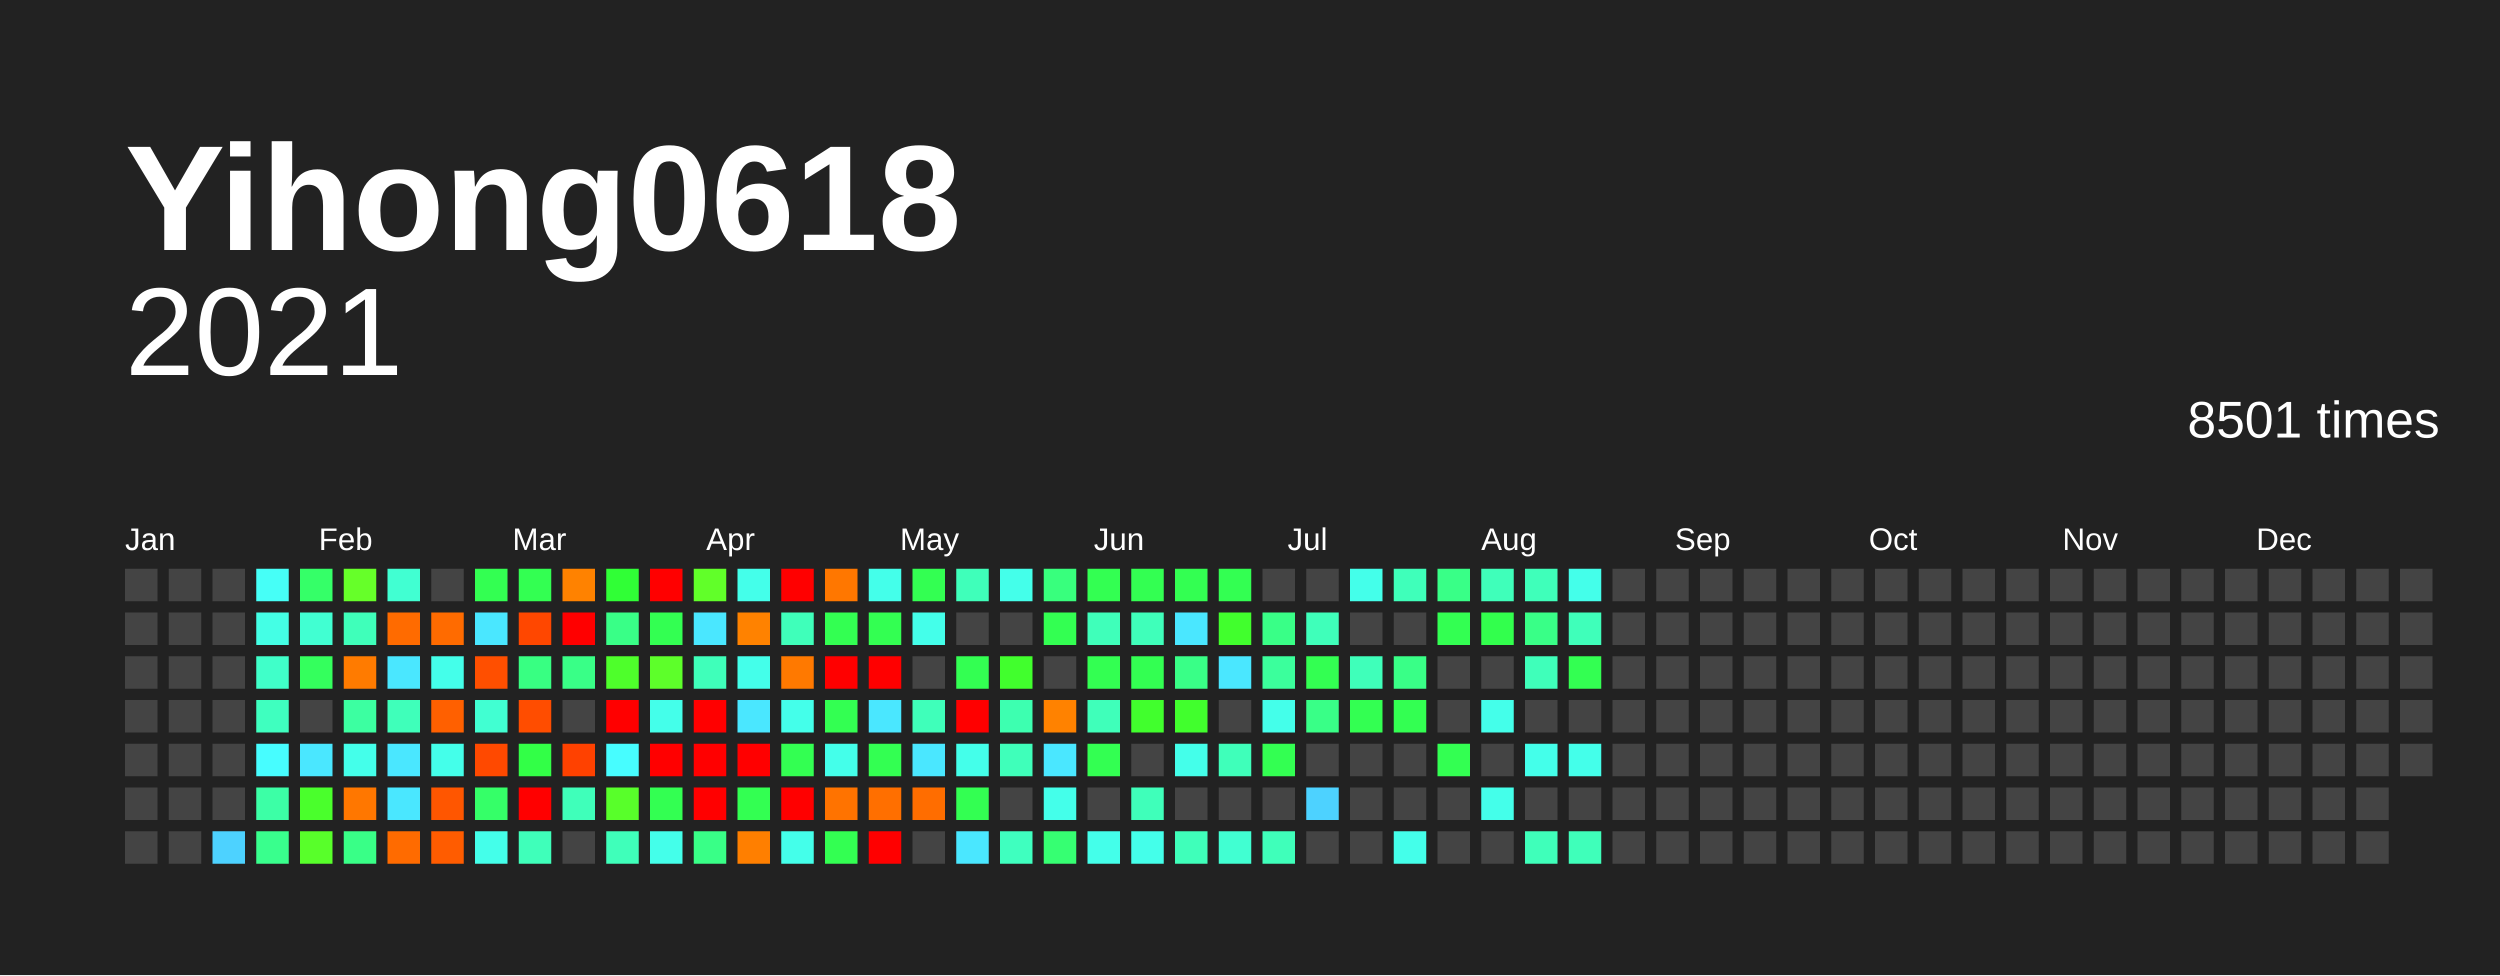
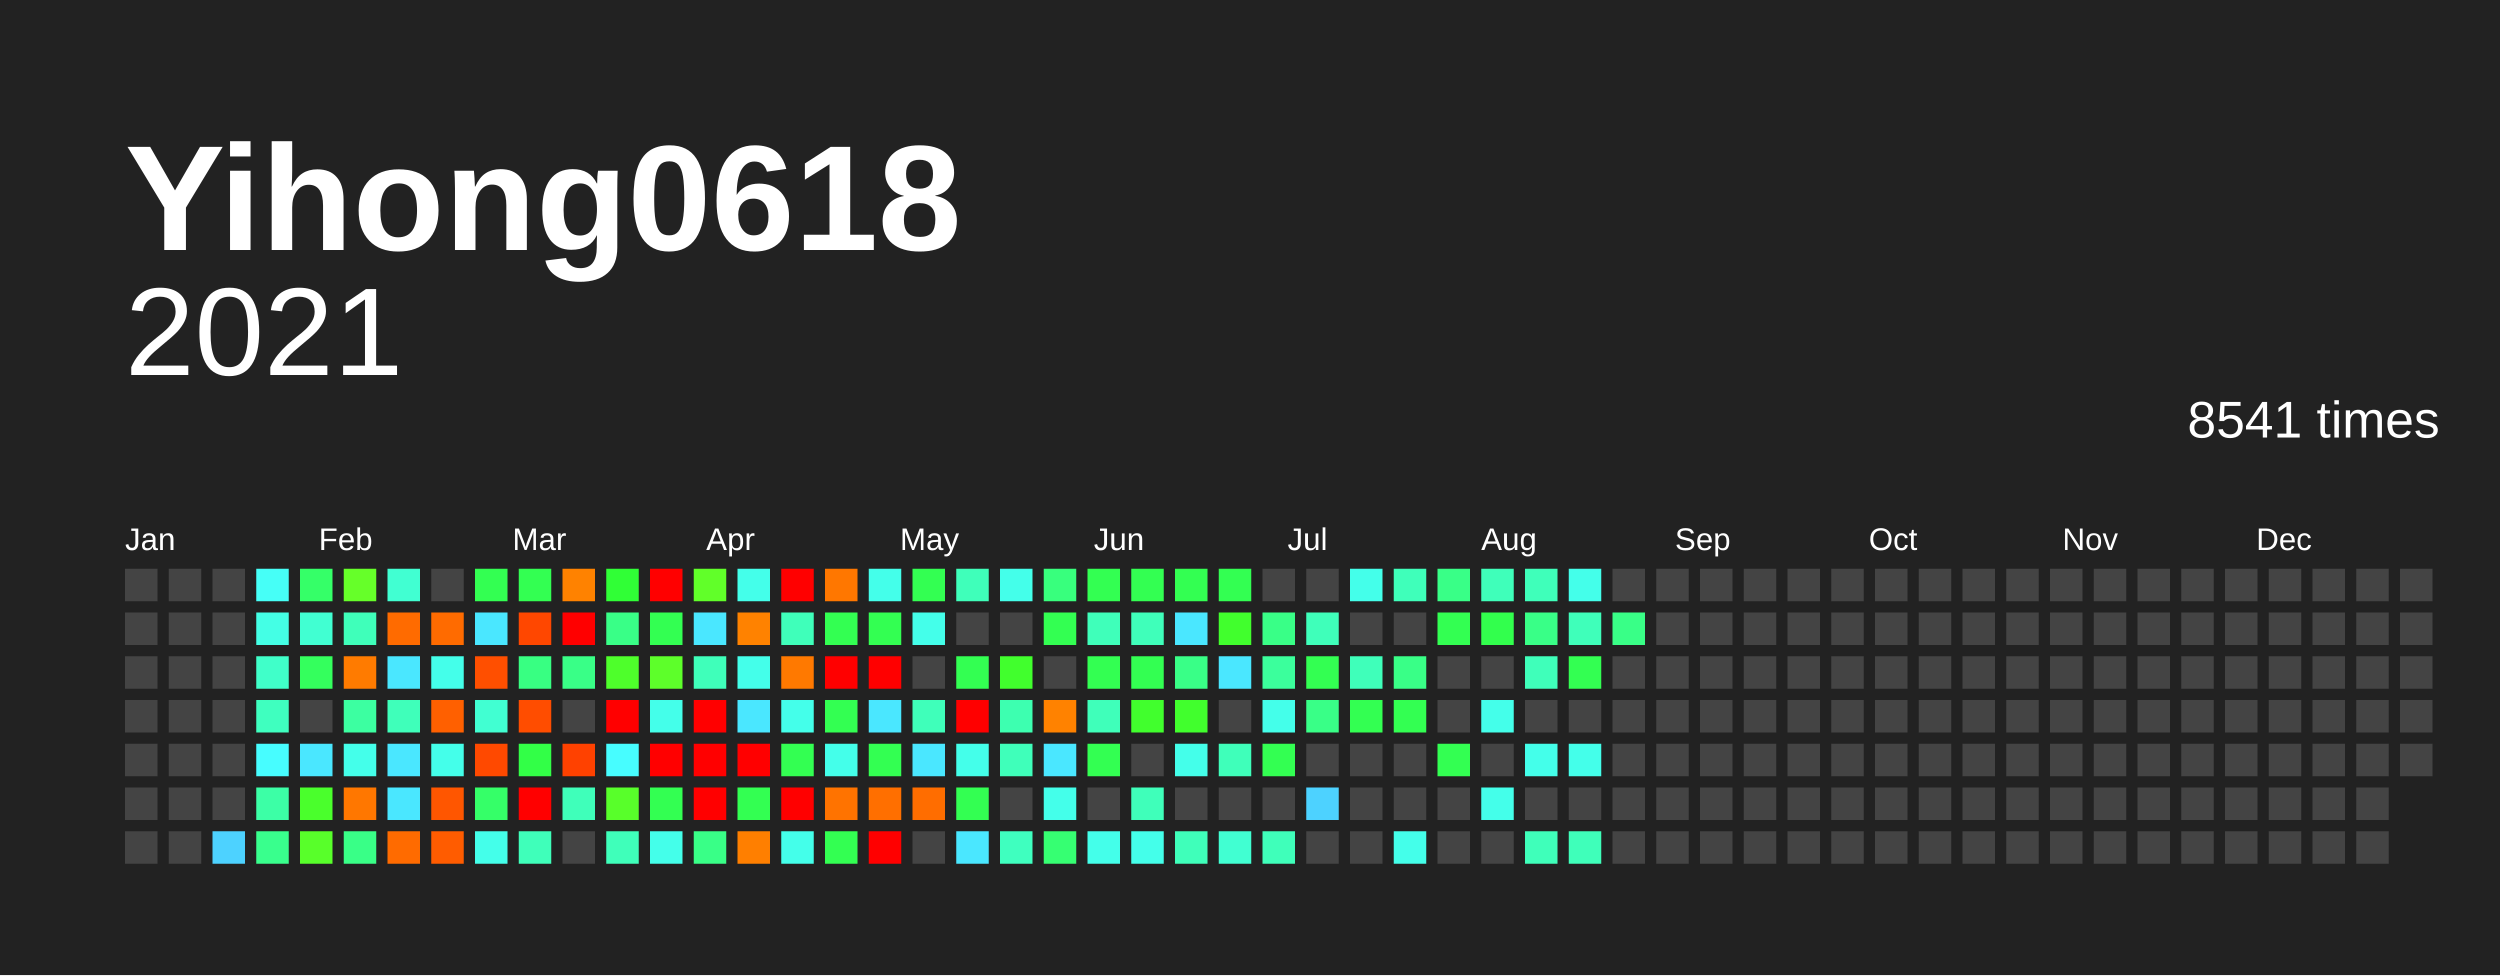
<svg xmlns="http://www.w3.org/2000/svg" baseProfile="full" height="78mm" version="1.1" viewBox="0,0,200,78" width="200mm">
  <defs />
  <rect fill="#222222" height="78" width="200" x="0" y="0" />
  <text fill="#FFFFFF" style="font-size:12px; font-family:Arial; font-weight:bold;" x="10" y="20">Yihong0618</text>
  <text alignment-baseline="hanging" fill="#FFFFFF" style="font-size:10.0px; font-family:Arial;" x="10" y="30">2021</text>
-   <text alignment-baseline="hanging" fill="#FFFFFF" style="font-size:4.125px; font-family:Arial;" x="175" y="35">8501 times</text>
+   <text alignment-baseline="hanging" fill="#FFFFFF" style="font-size:4.125px; font-family:Arial;" x="175" y="35">8541 times</text>
  <text fill="#FFFFFF" style="font-size:2.5px; font-family:Arial" x="10.0" y="44">Jan</text>
  <text fill="#FFFFFF" style="font-size:2.5px; font-family:Arial" x="25.5" y="44">Feb</text>
  <text fill="#FFFFFF" style="font-size:2.5px; font-family:Arial" x="41.0" y="44">Mar</text>
  <text fill="#FFFFFF" style="font-size:2.5px; font-family:Arial" x="56.5" y="44">Apr</text>
  <text fill="#FFFFFF" style="font-size:2.5px; font-family:Arial" x="72.0" y="44">May</text>
  <text fill="#FFFFFF" style="font-size:2.5px; font-family:Arial" x="87.5" y="44">Jun</text>
  <text fill="#FFFFFF" style="font-size:2.5px; font-family:Arial" x="103.0" y="44">Jul</text>
  <text fill="#FFFFFF" style="font-size:2.5px; font-family:Arial" x="118.5" y="44">Aug</text>
  <text fill="#FFFFFF" style="font-size:2.5px; font-family:Arial" x="134.0" y="44">Sep</text>
  <text fill="#FFFFFF" style="font-size:2.5px; font-family:Arial" x="149.5" y="44">Oct</text>
  <text fill="#FFFFFF" style="font-size:2.5px; font-family:Arial" x="165.0" y="44">Nov</text>
  <text fill="#FFFFFF" style="font-size:2.5px; font-family:Arial" x="180.5" y="44">Dec</text>
  <rect fill="#444444" height="2.6" width="2.6" x="10.0" y="45.5" />
  <rect fill="#444444" height="2.6" width="2.6" x="10.0" y="49.0" />
  <rect fill="#444444" height="2.6" width="2.6" x="10.0" y="52.5" />
  <rect fill="#444444" height="2.6" width="2.6" x="10.0" y="56.0" />
  <rect fill="#444444" height="2.6" width="2.6" x="10.0" y="59.5" />
  <rect fill="#444444" height="2.6" width="2.6" x="10.0" y="63.0" />
  <rect fill="#444444" height="2.6" width="2.6" x="10.0" y="66.5" />
  <rect fill="#444444" height="2.6" width="2.6" x="13.5" y="45.5" />
  <rect fill="#444444" height="2.6" width="2.6" x="13.5" y="49.0" />
  <rect fill="#444444" height="2.6" width="2.6" x="13.5" y="52.5" />
  <rect fill="#444444" height="2.6" width="2.6" x="13.5" y="56.0" />
  <rect fill="#444444" height="2.6" width="2.6" x="13.5" y="59.5" />
  <rect fill="#444444" height="2.6" width="2.6" x="13.5" y="63.0" />
  <rect fill="#444444" height="2.6" width="2.6" x="13.5" y="66.5" />
  <rect fill="#444444" height="2.6" width="2.6" x="17.0" y="45.5" />
  <rect fill="#444444" height="2.6" width="2.6" x="17.0" y="49.0" />
  <rect fill="#444444" height="2.6" width="2.6" x="17.0" y="52.5" />
  <rect fill="#444444" height="2.6" width="2.6" x="17.0" y="56.0" />
  <rect fill="#444444" height="2.6" width="2.6" x="17.0" y="59.5" />
  <rect fill="#444444" height="2.6" width="2.6" x="17.0" y="63.0" />
  <rect fill="#4dd2ff" height="2.6" width="2.6" x="17.0" y="66.5" />
  <rect fill="#46fff7" height="2.6" width="2.6" x="20.5" y="45.5" />
  <rect fill="#44ffe5" height="2.6" width="2.6" x="20.5" y="49.0" />
  <rect fill="#40ffc9" height="2.6" width="2.6" x="20.5" y="52.5" />
  <rect fill="#3fffbf" height="2.6" width="2.6" x="20.5" y="56.0" />
  <rect fill="#47fdff" height="2.6" width="2.6" x="20.5" y="59.5" />
  <rect fill="#3cffa6" height="2.6" width="2.6" x="20.5" y="63.0" />
  <rect fill="#39ff8d" height="2.6" width="2.6" x="20.5" y="66.5" />
  <rect fill="#35ff68" height="2.6" width="2.6" x="24.0" y="45.5" />
  <rect fill="#41ffd2" height="2.6" width="2.6" x="24.0" y="49.0" />
  <rect fill="#34ff5d" height="2.6" width="2.6" x="24.0" y="52.5" />
  <rect fill="#444444" height="2.6" width="2.6" x="24.0" y="56.0" />
  <rect fill="#4ae7ff" height="2.6" width="2.6" x="24.0" y="59.5" />
  <rect fill="#4aff2c" height="2.6" width="2.6" x="24.0" y="63.0" />
  <rect fill="#58ff2a" height="2.6" width="2.6" x="24.0" y="66.5" />
  <rect fill="#66ff29" height="2.6" width="2.6" x="27.5" y="45.5" />
  <rect fill="#3fffba" height="2.6" width="2.6" x="27.5" y="49.0" />
  <rect fill="#ff7b00" height="2.6" width="2.6" x="27.5" y="52.5" />
  <rect fill="#3cffa1" height="2.6" width="2.6" x="27.5" y="56.0" />
  <rect fill="#44ffea" height="2.6" width="2.6" x="27.5" y="59.5" />
  <rect fill="#ff7700" height="2.6" width="2.6" x="27.5" y="63.0" />
  <rect fill="#39ff87" height="2.6" width="2.6" x="27.5" y="66.5" />
  <rect fill="#41ffd2" height="2.6" width="2.6" x="31.0" y="45.5" />
  <rect fill="#ff6b00" height="2.6" width="2.6" x="31.0" y="49.0" />
  <rect fill="#4ae7ff" height="2.6" width="2.6" x="31.0" y="52.5" />
  <rect fill="#3fffba" height="2.6" width="2.6" x="31.0" y="56.0" />
  <rect fill="#4ae7ff" height="2.6" width="2.6" x="31.0" y="59.5" />
  <rect fill="#4ae7ff" height="2.6" width="2.6" x="31.0" y="63.0" />
  <rect fill="#ff6b00" height="2.6" width="2.6" x="31.0" y="66.5" />
  <rect fill="#444444" height="2.6" width="2.6" x="34.5" y="45.5" />
  <rect fill="#ff6b00" height="2.6" width="2.6" x="34.5" y="49.0" />
  <rect fill="#44ffea" height="2.6" width="2.6" x="34.5" y="52.5" />
  <rect fill="#ff6000" height="2.6" width="2.6" x="34.5" y="56.0" />
  <rect fill="#44ffea" height="2.6" width="2.6" x="34.5" y="59.5" />
  <rect fill="#ff5600" height="2.6" width="2.6" x="34.5" y="63.0" />
  <rect fill="#ff5c00" height="2.6" width="2.6" x="34.5" y="66.5" />
  <rect fill="#33ff52" height="2.6" width="2.6" x="38.0" y="45.5" />
  <rect fill="#4ae7ff" height="2.6" width="2.6" x="38.0" y="49.0" />
  <rect fill="#ff4f00" height="2.6" width="2.6" x="38.0" y="52.5" />
  <rect fill="#41ffd2" height="2.6" width="2.6" x="38.0" y="56.0" />
  <rect fill="#ff4900" height="2.6" width="2.6" x="38.0" y="59.5" />
  <rect fill="#35ff68" height="2.6" width="2.6" x="38.0" y="63.0" />
  <rect fill="#44ffea" height="2.6" width="2.6" x="38.0" y="66.5" />
  <rect fill="#33ff52" height="2.6" width="2.6" x="41.5" y="45.5" />
  <rect fill="#ff4700" height="2.6" width="2.6" x="41.5" y="49.0" />
  <rect fill="#38ff82" height="2.6" width="2.6" x="41.5" y="52.5" />
  <rect fill="#ff4d00" height="2.6" width="2.6" x="41.5" y="56.0" />
  <rect fill="#32ff47" height="2.6" width="2.6" x="41.5" y="59.5" />
  <rect fill="red" height="2.6" width="2.6" x="41.5" y="63.0" />
  <rect fill="#3fffba" height="2.6" width="2.6" x="41.5" y="66.5" />
  <rect fill="#ff8200" height="2.6" width="2.6" x="45.0" y="45.5" />
  <rect fill="red" height="2.6" width="2.6" x="45.0" y="49.0" />
  <rect fill="#39ff87" height="2.6" width="2.6" x="45.0" y="52.5" />
  <rect fill="#444444" height="2.6" width="2.6" x="45.0" y="56.0" />
  <rect fill="#ff4100" height="2.6" width="2.6" x="45.0" y="59.5" />
  <rect fill="#3fffba" height="2.6" width="2.6" x="45.0" y="63.0" />
  <rect fill="#444444" height="2.6" width="2.6" x="45.0" y="66.5" />
  <rect fill="#30ff36" height="2.6" width="2.6" x="48.5" y="45.5" />
  <rect fill="#39ff87" height="2.6" width="2.6" x="48.5" y="49.0" />
  <rect fill="#4eff2b" height="2.6" width="2.6" x="48.5" y="52.5" />
  <rect fill="red" height="2.6" width="2.6" x="48.5" y="56.0" />
  <rect fill="#47fdff" height="2.6" width="2.6" x="48.5" y="59.5" />
  <rect fill="#58ff2a" height="2.6" width="2.6" x="48.5" y="63.0" />
  <rect fill="#3fffba" height="2.6" width="2.6" x="48.5" y="66.5" />
  <rect fill="red" height="2.6" width="2.6" x="52.0" y="45.5" />
  <rect fill="#33ff52" height="2.6" width="2.6" x="52.0" y="49.0" />
  <rect fill="#5dff2a" height="2.6" width="2.6" x="52.0" y="52.5" />
  <rect fill="#44ffea" height="2.6" width="2.6" x="52.0" y="56.0" />
  <rect fill="red" height="2.6" width="2.6" x="52.0" y="59.5" />
  <rect fill="#33ff52" height="2.6" width="2.6" x="52.0" y="63.0" />
  <rect fill="#44ffea" height="2.6" width="2.6" x="52.0" y="66.5" />
  <rect fill="#61ff29" height="2.6" width="2.6" x="55.5" y="45.5" />
  <rect fill="#4ae7ff" height="2.6" width="2.6" x="55.5" y="49.0" />
  <rect fill="#3fffba" height="2.6" width="2.6" x="55.5" y="52.5" />
  <rect fill="red" height="2.6" width="2.6" x="55.5" y="56.0" />
  <rect fill="red" height="2.6" width="2.6" x="55.5" y="59.5" />
  <rect fill="red" height="2.6" width="2.6" x="55.5" y="63.0" />
  <rect fill="#39ff87" height="2.6" width="2.6" x="55.5" y="66.5" />
  <rect fill="#44ffea" height="2.6" width="2.6" x="59.0" y="45.5" />
  <rect fill="#ff8200" height="2.6" width="2.6" x="59.0" y="49.0" />
  <rect fill="#44ffea" height="2.6" width="2.6" x="59.0" y="52.5" />
  <rect fill="#4ae7ff" height="2.6" width="2.6" x="59.0" y="56.0" />
  <rect fill="red" height="2.6" width="2.6" x="59.0" y="59.5" />
  <rect fill="#33ff52" height="2.6" width="2.6" x="59.0" y="63.0" />
  <rect fill="#ff7f00" height="2.6" width="2.6" x="59.0" y="66.5" />
  <rect fill="red" height="2.6" width="2.6" x="62.5" y="45.5" />
  <rect fill="#3fffba" height="2.6" width="2.6" x="62.5" y="49.0" />
  <rect fill="#ff7900" height="2.6" width="2.6" x="62.5" y="52.5" />
  <rect fill="#44ffea" height="2.6" width="2.6" x="62.5" y="56.0" />
  <rect fill="#33ff52" height="2.6" width="2.6" x="62.5" y="59.5" />
  <rect fill="red" height="2.6" width="2.6" x="62.5" y="63.0" />
  <rect fill="#44ffea" height="2.6" width="2.6" x="62.5" y="66.5" />
  <rect fill="#ff7700" height="2.6" width="2.6" x="66.0" y="45.5" />
  <rect fill="#33ff52" height="2.6" width="2.6" x="66.0" y="49.0" />
  <rect fill="red" height="2.6" width="2.6" x="66.0" y="52.5" />
  <rect fill="#33ff52" height="2.6" width="2.6" x="66.0" y="56.0" />
  <rect fill="#44ffea" height="2.6" width="2.6" x="66.0" y="59.5" />
  <rect fill="#ff7300" height="2.6" width="2.6" x="66.0" y="63.0" />
  <rect fill="#33ff52" height="2.6" width="2.6" x="66.0" y="66.5" />
  <rect fill="#44ffea" height="2.6" width="2.6" x="69.5" y="45.5" />
  <rect fill="#33ff52" height="2.6" width="2.6" x="69.5" y="49.0" />
  <rect fill="red" height="2.6" width="2.6" x="69.5" y="52.5" />
  <rect fill="#4ae7ff" height="2.6" width="2.6" x="69.5" y="56.0" />
  <rect fill="#33ff52" height="2.6" width="2.6" x="69.5" y="59.5" />
  <rect fill="#ff6f00" height="2.6" width="2.6" x="69.5" y="63.0" />
  <rect fill="red" height="2.6" width="2.6" x="69.5" y="66.5" />
  <rect fill="#33ff52" height="2.6" width="2.6" x="73.0" y="45.5" />
  <rect fill="#44ffea" height="2.6" width="2.6" x="73.0" y="49.0" />
  <rect fill="#444444" height="2.6" width="2.6" x="73.0" y="52.5" />
  <rect fill="#3fffba" height="2.6" width="2.6" x="73.0" y="56.0" />
  <rect fill="#4ae7ff" height="2.6" width="2.6" x="73.0" y="59.5" />
  <rect fill="#ff6d00" height="2.6" width="2.6" x="73.0" y="63.0" />
  <rect fill="#444444" height="2.6" width="2.6" x="73.0" y="66.5" />
  <rect fill="#3fffba" height="2.6" width="2.6" x="76.5" y="45.5" />
  <rect fill="#444444" height="2.6" width="2.6" x="76.5" y="49.0" />
  <rect fill="#33ff52" height="2.6" width="2.6" x="76.5" y="52.5" />
  <rect fill="red" height="2.6" width="2.6" x="76.5" y="56.0" />
  <rect fill="#44ffea" height="2.6" width="2.6" x="76.5" y="59.5" />
  <rect fill="#33ff52" height="2.6" width="2.6" x="76.5" y="63.0" />
  <rect fill="#4ae7ff" height="2.6" width="2.6" x="76.5" y="66.5" />
  <rect fill="#44ffea" height="2.6" width="2.6" x="80.0" y="45.5" />
  <rect fill="#444444" height="2.6" width="2.6" x="80.0" y="49.0" />
  <rect fill="#41ff2d" height="2.6" width="2.6" x="80.0" y="52.5" />
  <rect fill="#3dffb0" height="2.6" width="2.6" x="80.0" y="56.0" />
  <rect fill="#3fffba" height="2.6" width="2.6" x="80.0" y="59.5" />
  <rect fill="#444444" height="2.6" width="2.6" x="80.0" y="63.0" />
  <rect fill="#3fffbf" height="2.6" width="2.6" x="80.0" y="66.5" />
  <rect fill="#38ff7d" height="2.6" width="2.6" x="83.5" y="45.5" />
  <rect fill="#33ff52" height="2.6" width="2.6" x="83.5" y="49.0" />
  <rect fill="#444444" height="2.6" width="2.6" x="83.5" y="52.5" />
  <rect fill="#ff8200" height="2.6" width="2.6" x="83.5" y="56.0" />
  <rect fill="#4ae7ff" height="2.6" width="2.6" x="83.5" y="59.5" />
  <rect fill="#44ffea" height="2.6" width="2.6" x="83.5" y="63.0" />
  <rect fill="#36ff72" height="2.6" width="2.6" x="83.5" y="66.5" />
  <rect fill="#33ff52" height="2.6" width="2.6" x="87.0" y="45.5" />
  <rect fill="#3fffba" height="2.6" width="2.6" x="87.0" y="49.0" />
  <rect fill="#33ff52" height="2.6" width="2.6" x="87.0" y="52.5" />
  <rect fill="#3fffba" height="2.6" width="2.6" x="87.0" y="56.0" />
  <rect fill="#33ff52" height="2.6" width="2.6" x="87.0" y="59.5" />
  <rect fill="#444444" height="2.6" width="2.6" x="87.0" y="63.0" />
  <rect fill="#44ffea" height="2.6" width="2.6" x="87.0" y="66.5" />
  <rect fill="#33ff52" height="2.6" width="2.6" x="90.5" y="45.5" />
  <rect fill="#3fffba" height="2.6" width="2.6" x="90.5" y="49.0" />
  <rect fill="#33ff52" height="2.6" width="2.6" x="90.5" y="52.5" />
  <rect fill="#41ff2d" height="2.6" width="2.6" x="90.5" y="56.0" />
  <rect fill="#444444" height="2.6" width="2.6" x="90.5" y="59.5" />
  <rect fill="#3fffba" height="2.6" width="2.6" x="90.5" y="63.0" />
  <rect fill="#44ffea" height="2.6" width="2.6" x="90.5" y="66.5" />
  <rect fill="#33ff52" height="2.6" width="2.6" x="94.0" y="45.5" />
  <rect fill="#4ae7ff" height="2.6" width="2.6" x="94.0" y="49.0" />
  <rect fill="#39ff87" height="2.6" width="2.6" x="94.0" y="52.5" />
  <rect fill="#41ff2d" height="2.6" width="2.6" x="94.0" y="56.0" />
  <rect fill="#44ffea" height="2.6" width="2.6" x="94.0" y="59.5" />
  <rect fill="#444444" height="2.6" width="2.6" x="94.0" y="63.0" />
  <rect fill="#3fffba" height="2.6" width="2.6" x="94.0" y="66.5" />
  <rect fill="#33ff52" height="2.6" width="2.6" x="97.5" y="45.5" />
  <rect fill="#41ff2d" height="2.6" width="2.6" x="97.5" y="49.0" />
  <rect fill="#4ae7ff" height="2.6" width="2.6" x="97.5" y="52.5" />
  <rect fill="#444444" height="2.6" width="2.6" x="97.5" y="56.0" />
  <rect fill="#3fffba" height="2.6" width="2.6" x="97.5" y="59.5" />
  <rect fill="#444444" height="2.6" width="2.6" x="97.5" y="63.0" />
  <rect fill="#41ffd2" height="2.6" width="2.6" x="97.5" y="66.5" />
  <rect fill="#444444" height="2.6" width="2.6" x="101.0" y="45.5" />
  <rect fill="#39ff87" height="2.6" width="2.6" x="101.0" y="49.0" />
  <rect fill="#3bff9c" height="2.6" width="2.6" x="101.0" y="52.5" />
  <rect fill="#44ffea" height="2.6" width="2.6" x="101.0" y="56.0" />
  <rect fill="#33ff52" height="2.6" width="2.6" x="101.0" y="59.5" />
  <rect fill="#444444" height="2.6" width="2.6" x="101.0" y="63.0" />
  <rect fill="#3fffba" height="2.6" width="2.6" x="101.0" y="66.5" />
  <rect fill="#444444" height="2.6" width="2.6" x="104.5" y="45.5" />
  <rect fill="#3fffba" height="2.6" width="2.6" x="104.5" y="49.0" />
  <rect fill="#33ff52" height="2.6" width="2.6" x="104.5" y="52.5" />
  <rect fill="#39ff87" height="2.6" width="2.6" x="104.5" y="56.0" />
  <rect fill="#444444" height="2.6" width="2.6" x="104.5" y="59.5" />
  <rect fill="#4dd2ff" height="2.6" width="2.6" x="104.5" y="63.0" />
  <rect fill="#444444" height="2.6" width="2.6" x="104.5" y="66.5" />
  <rect fill="#44ffea" height="2.6" width="2.6" x="108.0" y="45.5" />
  <rect fill="#444444" height="2.6" width="2.6" x="108.0" y="49.0" />
  <rect fill="#3fffba" height="2.6" width="2.6" x="108.0" y="52.5" />
  <rect fill="#33ff52" height="2.6" width="2.6" x="108.0" y="56.0" />
  <rect fill="#444444" height="2.6" width="2.6" x="108.0" y="59.5" />
  <rect fill="#444444" height="2.6" width="2.6" x="108.0" y="63.0" />
  <rect fill="#444444" height="2.6" width="2.6" x="108.0" y="66.5" />
  <rect fill="#3fffba" height="2.6" width="2.6" x="111.5" y="45.5" />
  <rect fill="#444444" height="2.6" width="2.6" x="111.5" y="49.0" />
  <rect fill="#39ff87" height="2.6" width="2.6" x="111.5" y="52.5" />
  <rect fill="#33ff52" height="2.6" width="2.6" x="111.5" y="56.0" />
  <rect fill="#444444" height="2.6" width="2.6" x="111.5" y="59.5" />
  <rect fill="#444444" height="2.6" width="2.6" x="111.5" y="63.0" />
  <rect fill="#44ffea" height="2.6" width="2.6" x="111.5" y="66.5" />
  <rect fill="#39ff87" height="2.6" width="2.6" x="115.0" y="45.5" />
  <rect fill="#33ff52" height="2.6" width="2.6" x="115.0" y="49.0" />
  <rect fill="#444444" height="2.6" width="2.6" x="115.0" y="52.5" />
  <rect fill="#444444" height="2.6" width="2.6" x="115.0" y="56.0" />
  <rect fill="#33ff52" height="2.6" width="2.6" x="115.0" y="59.5" />
  <rect fill="#444444" height="2.6" width="2.6" x="115.0" y="63.0" />
  <rect fill="#444444" height="2.6" width="2.6" x="115.0" y="66.5" />
  <rect fill="#3fffba" height="2.6" width="2.6" x="118.5" y="45.5" />
  <rect fill="#32ff4d" height="2.6" width="2.6" x="118.5" y="49.0" />
  <rect fill="#444444" height="2.6" width="2.6" x="118.5" y="52.5" />
  <rect fill="#44ffea" height="2.6" width="2.6" x="118.5" y="56.0" />
  <rect fill="#444444" height="2.6" width="2.6" x="118.5" y="59.5" />
  <rect fill="#44ffea" height="2.6" width="2.6" x="118.5" y="63.0" />
  <rect fill="#444444" height="2.6" width="2.6" x="118.5" y="66.5" />
  <rect fill="#3fffba" height="2.6" width="2.6" x="122.0" y="45.5" />
  <rect fill="#39ff87" height="2.6" width="2.6" x="122.0" y="49.0" />
  <rect fill="#3fffba" height="2.6" width="2.6" x="122.0" y="52.5" />
  <rect fill="#444444" height="2.6" width="2.6" x="122.0" y="56.0" />
  <rect fill="#44ffea" height="2.6" width="2.6" x="122.0" y="59.5" />
  <rect fill="#444444" height="2.6" width="2.6" x="122.0" y="63.0" />
  <rect fill="#3fffba" height="2.6" width="2.6" x="122.0" y="66.5" />
  <rect fill="#44ffea" height="2.6" width="2.6" x="125.5" y="45.5" />
  <rect fill="#3fffba" height="2.6" width="2.6" x="125.5" y="49.0" />
  <rect fill="#33ff52" height="2.6" width="2.6" x="125.5" y="52.5" />
  <rect fill="#444444" height="2.6" width="2.6" x="125.5" y="56.0" />
  <rect fill="#44ffea" height="2.6" width="2.6" x="125.5" y="59.5" />
  <rect fill="#444444" height="2.6" width="2.6" x="125.5" y="63.0" />
  <rect fill="#3fffba" height="2.6" width="2.6" x="125.5" y="66.5" />
  <rect fill="#444444" height="2.6" width="2.6" x="129.0" y="45.5" />
-   <rect fill="#444444" height="2.6" width="2.6" x="129.0" y="49.0" />
+   <rect fill="#39ff87" height="2.6" width="2.6" x="129.0" y="49.0" />
  <rect fill="#444444" height="2.6" width="2.6" x="129.0" y="52.5" />
  <rect fill="#444444" height="2.6" width="2.6" x="129.0" y="56.0" />
  <rect fill="#444444" height="2.6" width="2.6" x="129.0" y="59.5" />
  <rect fill="#444444" height="2.6" width="2.6" x="129.0" y="63.0" />
  <rect fill="#444444" height="2.6" width="2.6" x="129.0" y="66.5" />
  <rect fill="#444444" height="2.6" width="2.6" x="132.5" y="45.5" />
  <rect fill="#444444" height="2.6" width="2.6" x="132.5" y="49.0" />
  <rect fill="#444444" height="2.6" width="2.6" x="132.5" y="52.5" />
  <rect fill="#444444" height="2.6" width="2.6" x="132.5" y="56.0" />
  <rect fill="#444444" height="2.6" width="2.6" x="132.5" y="59.5" />
  <rect fill="#444444" height="2.6" width="2.6" x="132.5" y="63.0" />
  <rect fill="#444444" height="2.6" width="2.6" x="132.5" y="66.5" />
  <rect fill="#444444" height="2.6" width="2.6" x="136.0" y="45.5" />
  <rect fill="#444444" height="2.6" width="2.6" x="136.0" y="49.0" />
  <rect fill="#444444" height="2.6" width="2.6" x="136.0" y="52.5" />
  <rect fill="#444444" height="2.6" width="2.6" x="136.0" y="56.0" />
  <rect fill="#444444" height="2.6" width="2.6" x="136.0" y="59.5" />
  <rect fill="#444444" height="2.6" width="2.6" x="136.0" y="63.0" />
  <rect fill="#444444" height="2.6" width="2.6" x="136.0" y="66.5" />
  <rect fill="#444444" height="2.6" width="2.6" x="139.5" y="45.5" />
  <rect fill="#444444" height="2.6" width="2.6" x="139.5" y="49.0" />
  <rect fill="#444444" height="2.6" width="2.6" x="139.5" y="52.5" />
  <rect fill="#444444" height="2.6" width="2.6" x="139.5" y="56.0" />
  <rect fill="#444444" height="2.6" width="2.6" x="139.5" y="59.5" />
  <rect fill="#444444" height="2.6" width="2.6" x="139.5" y="63.0" />
  <rect fill="#444444" height="2.6" width="2.6" x="139.5" y="66.5" />
  <rect fill="#444444" height="2.6" width="2.6" x="143.0" y="45.5" />
  <rect fill="#444444" height="2.6" width="2.6" x="143.0" y="49.0" />
  <rect fill="#444444" height="2.6" width="2.6" x="143.0" y="52.5" />
  <rect fill="#444444" height="2.6" width="2.6" x="143.0" y="56.0" />
  <rect fill="#444444" height="2.6" width="2.6" x="143.0" y="59.5" />
  <rect fill="#444444" height="2.6" width="2.6" x="143.0" y="63.0" />
  <rect fill="#444444" height="2.6" width="2.6" x="143.0" y="66.5" />
  <rect fill="#444444" height="2.6" width="2.6" x="146.5" y="45.5" />
  <rect fill="#444444" height="2.6" width="2.6" x="146.5" y="49.0" />
  <rect fill="#444444" height="2.6" width="2.6" x="146.5" y="52.5" />
  <rect fill="#444444" height="2.6" width="2.6" x="146.5" y="56.0" />
  <rect fill="#444444" height="2.6" width="2.6" x="146.5" y="59.5" />
  <rect fill="#444444" height="2.6" width="2.6" x="146.5" y="63.0" />
  <rect fill="#444444" height="2.6" width="2.6" x="146.5" y="66.5" />
  <rect fill="#444444" height="2.6" width="2.6" x="150.0" y="45.5" />
  <rect fill="#444444" height="2.6" width="2.6" x="150.0" y="49.0" />
  <rect fill="#444444" height="2.6" width="2.6" x="150.0" y="52.5" />
  <rect fill="#444444" height="2.6" width="2.6" x="150.0" y="56.0" />
  <rect fill="#444444" height="2.6" width="2.6" x="150.0" y="59.5" />
  <rect fill="#444444" height="2.6" width="2.6" x="150.0" y="63.0" />
  <rect fill="#444444" height="2.6" width="2.6" x="150.0" y="66.5" />
  <rect fill="#444444" height="2.6" width="2.6" x="153.5" y="45.5" />
  <rect fill="#444444" height="2.6" width="2.6" x="153.5" y="49.0" />
  <rect fill="#444444" height="2.6" width="2.6" x="153.5" y="52.5" />
  <rect fill="#444444" height="2.6" width="2.6" x="153.5" y="56.0" />
  <rect fill="#444444" height="2.6" width="2.6" x="153.5" y="59.5" />
  <rect fill="#444444" height="2.6" width="2.6" x="153.5" y="63.0" />
  <rect fill="#444444" height="2.6" width="2.6" x="153.5" y="66.5" />
  <rect fill="#444444" height="2.6" width="2.6" x="157.0" y="45.5" />
  <rect fill="#444444" height="2.6" width="2.6" x="157.0" y="49.0" />
  <rect fill="#444444" height="2.6" width="2.6" x="157.0" y="52.5" />
  <rect fill="#444444" height="2.6" width="2.6" x="157.0" y="56.0" />
  <rect fill="#444444" height="2.6" width="2.6" x="157.0" y="59.5" />
  <rect fill="#444444" height="2.6" width="2.6" x="157.0" y="63.0" />
  <rect fill="#444444" height="2.6" width="2.6" x="157.0" y="66.5" />
  <rect fill="#444444" height="2.6" width="2.6" x="160.5" y="45.5" />
  <rect fill="#444444" height="2.6" width="2.6" x="160.5" y="49.0" />
  <rect fill="#444444" height="2.6" width="2.6" x="160.5" y="52.5" />
  <rect fill="#444444" height="2.6" width="2.6" x="160.5" y="56.0" />
  <rect fill="#444444" height="2.6" width="2.6" x="160.5" y="59.5" />
  <rect fill="#444444" height="2.6" width="2.6" x="160.5" y="63.0" />
  <rect fill="#444444" height="2.6" width="2.6" x="160.5" y="66.5" />
  <rect fill="#444444" height="2.6" width="2.6" x="164.0" y="45.5" />
  <rect fill="#444444" height="2.6" width="2.6" x="164.0" y="49.0" />
  <rect fill="#444444" height="2.6" width="2.6" x="164.0" y="52.5" />
  <rect fill="#444444" height="2.6" width="2.6" x="164.0" y="56.0" />
  <rect fill="#444444" height="2.6" width="2.6" x="164.0" y="59.5" />
  <rect fill="#444444" height="2.6" width="2.6" x="164.0" y="63.0" />
  <rect fill="#444444" height="2.6" width="2.6" x="164.0" y="66.5" />
  <rect fill="#444444" height="2.6" width="2.6" x="167.5" y="45.5" />
  <rect fill="#444444" height="2.6" width="2.6" x="167.5" y="49.0" />
  <rect fill="#444444" height="2.6" width="2.6" x="167.5" y="52.5" />
  <rect fill="#444444" height="2.6" width="2.6" x="167.5" y="56.0" />
  <rect fill="#444444" height="2.6" width="2.6" x="167.5" y="59.5" />
  <rect fill="#444444" height="2.6" width="2.6" x="167.5" y="63.0" />
  <rect fill="#444444" height="2.6" width="2.6" x="167.5" y="66.5" />
  <rect fill="#444444" height="2.6" width="2.6" x="171.0" y="45.5" />
  <rect fill="#444444" height="2.6" width="2.6" x="171.0" y="49.0" />
  <rect fill="#444444" height="2.6" width="2.6" x="171.0" y="52.5" />
  <rect fill="#444444" height="2.6" width="2.6" x="171.0" y="56.0" />
  <rect fill="#444444" height="2.6" width="2.6" x="171.0" y="59.5" />
  <rect fill="#444444" height="2.6" width="2.6" x="171.0" y="63.0" />
  <rect fill="#444444" height="2.6" width="2.6" x="171.0" y="66.5" />
  <rect fill="#444444" height="2.6" width="2.6" x="174.5" y="45.5" />
  <rect fill="#444444" height="2.6" width="2.6" x="174.5" y="49.0" />
  <rect fill="#444444" height="2.6" width="2.6" x="174.5" y="52.5" />
  <rect fill="#444444" height="2.6" width="2.6" x="174.5" y="56.0" />
  <rect fill="#444444" height="2.6" width="2.6" x="174.5" y="59.5" />
  <rect fill="#444444" height="2.6" width="2.6" x="174.5" y="63.0" />
  <rect fill="#444444" height="2.6" width="2.6" x="174.5" y="66.5" />
  <rect fill="#444444" height="2.6" width="2.6" x="178.0" y="45.5" />
  <rect fill="#444444" height="2.6" width="2.6" x="178.0" y="49.0" />
  <rect fill="#444444" height="2.6" width="2.6" x="178.0" y="52.5" />
  <rect fill="#444444" height="2.6" width="2.6" x="178.0" y="56.0" />
  <rect fill="#444444" height="2.6" width="2.6" x="178.0" y="59.5" />
  <rect fill="#444444" height="2.6" width="2.6" x="178.0" y="63.0" />
  <rect fill="#444444" height="2.6" width="2.6" x="178.0" y="66.5" />
  <rect fill="#444444" height="2.6" width="2.6" x="181.5" y="45.5" />
  <rect fill="#444444" height="2.6" width="2.6" x="181.5" y="49.0" />
  <rect fill="#444444" height="2.6" width="2.6" x="181.5" y="52.5" />
  <rect fill="#444444" height="2.6" width="2.6" x="181.5" y="56.0" />
  <rect fill="#444444" height="2.6" width="2.6" x="181.5" y="59.5" />
  <rect fill="#444444" height="2.6" width="2.6" x="181.5" y="63.0" />
  <rect fill="#444444" height="2.6" width="2.6" x="181.5" y="66.5" />
  <rect fill="#444444" height="2.6" width="2.6" x="185.0" y="45.5" />
  <rect fill="#444444" height="2.6" width="2.6" x="185.0" y="49.0" />
  <rect fill="#444444" height="2.6" width="2.6" x="185.0" y="52.5" />
  <rect fill="#444444" height="2.6" width="2.6" x="185.0" y="56.0" />
  <rect fill="#444444" height="2.6" width="2.6" x="185.0" y="59.5" />
  <rect fill="#444444" height="2.6" width="2.6" x="185.0" y="63.0" />
  <rect fill="#444444" height="2.6" width="2.6" x="185.0" y="66.5" />
  <rect fill="#444444" height="2.6" width="2.6" x="188.5" y="45.5" />
  <rect fill="#444444" height="2.6" width="2.6" x="188.5" y="49.0" />
  <rect fill="#444444" height="2.6" width="2.6" x="188.5" y="52.5" />
  <rect fill="#444444" height="2.6" width="2.6" x="188.5" y="56.0" />
  <rect fill="#444444" height="2.6" width="2.6" x="188.5" y="59.5" />
  <rect fill="#444444" height="2.6" width="2.6" x="188.5" y="63.0" />
  <rect fill="#444444" height="2.6" width="2.6" x="188.5" y="66.5" />
  <rect fill="#444444" height="2.6" width="2.6" x="192.0" y="45.5" />
  <rect fill="#444444" height="2.6" width="2.6" x="192.0" y="49.0" />
  <rect fill="#444444" height="2.6" width="2.6" x="192.0" y="52.5" />
  <rect fill="#444444" height="2.6" width="2.6" x="192.0" y="56.0" />
  <rect fill="#444444" height="2.6" width="2.6" x="192.0" y="59.5" />
</svg>
